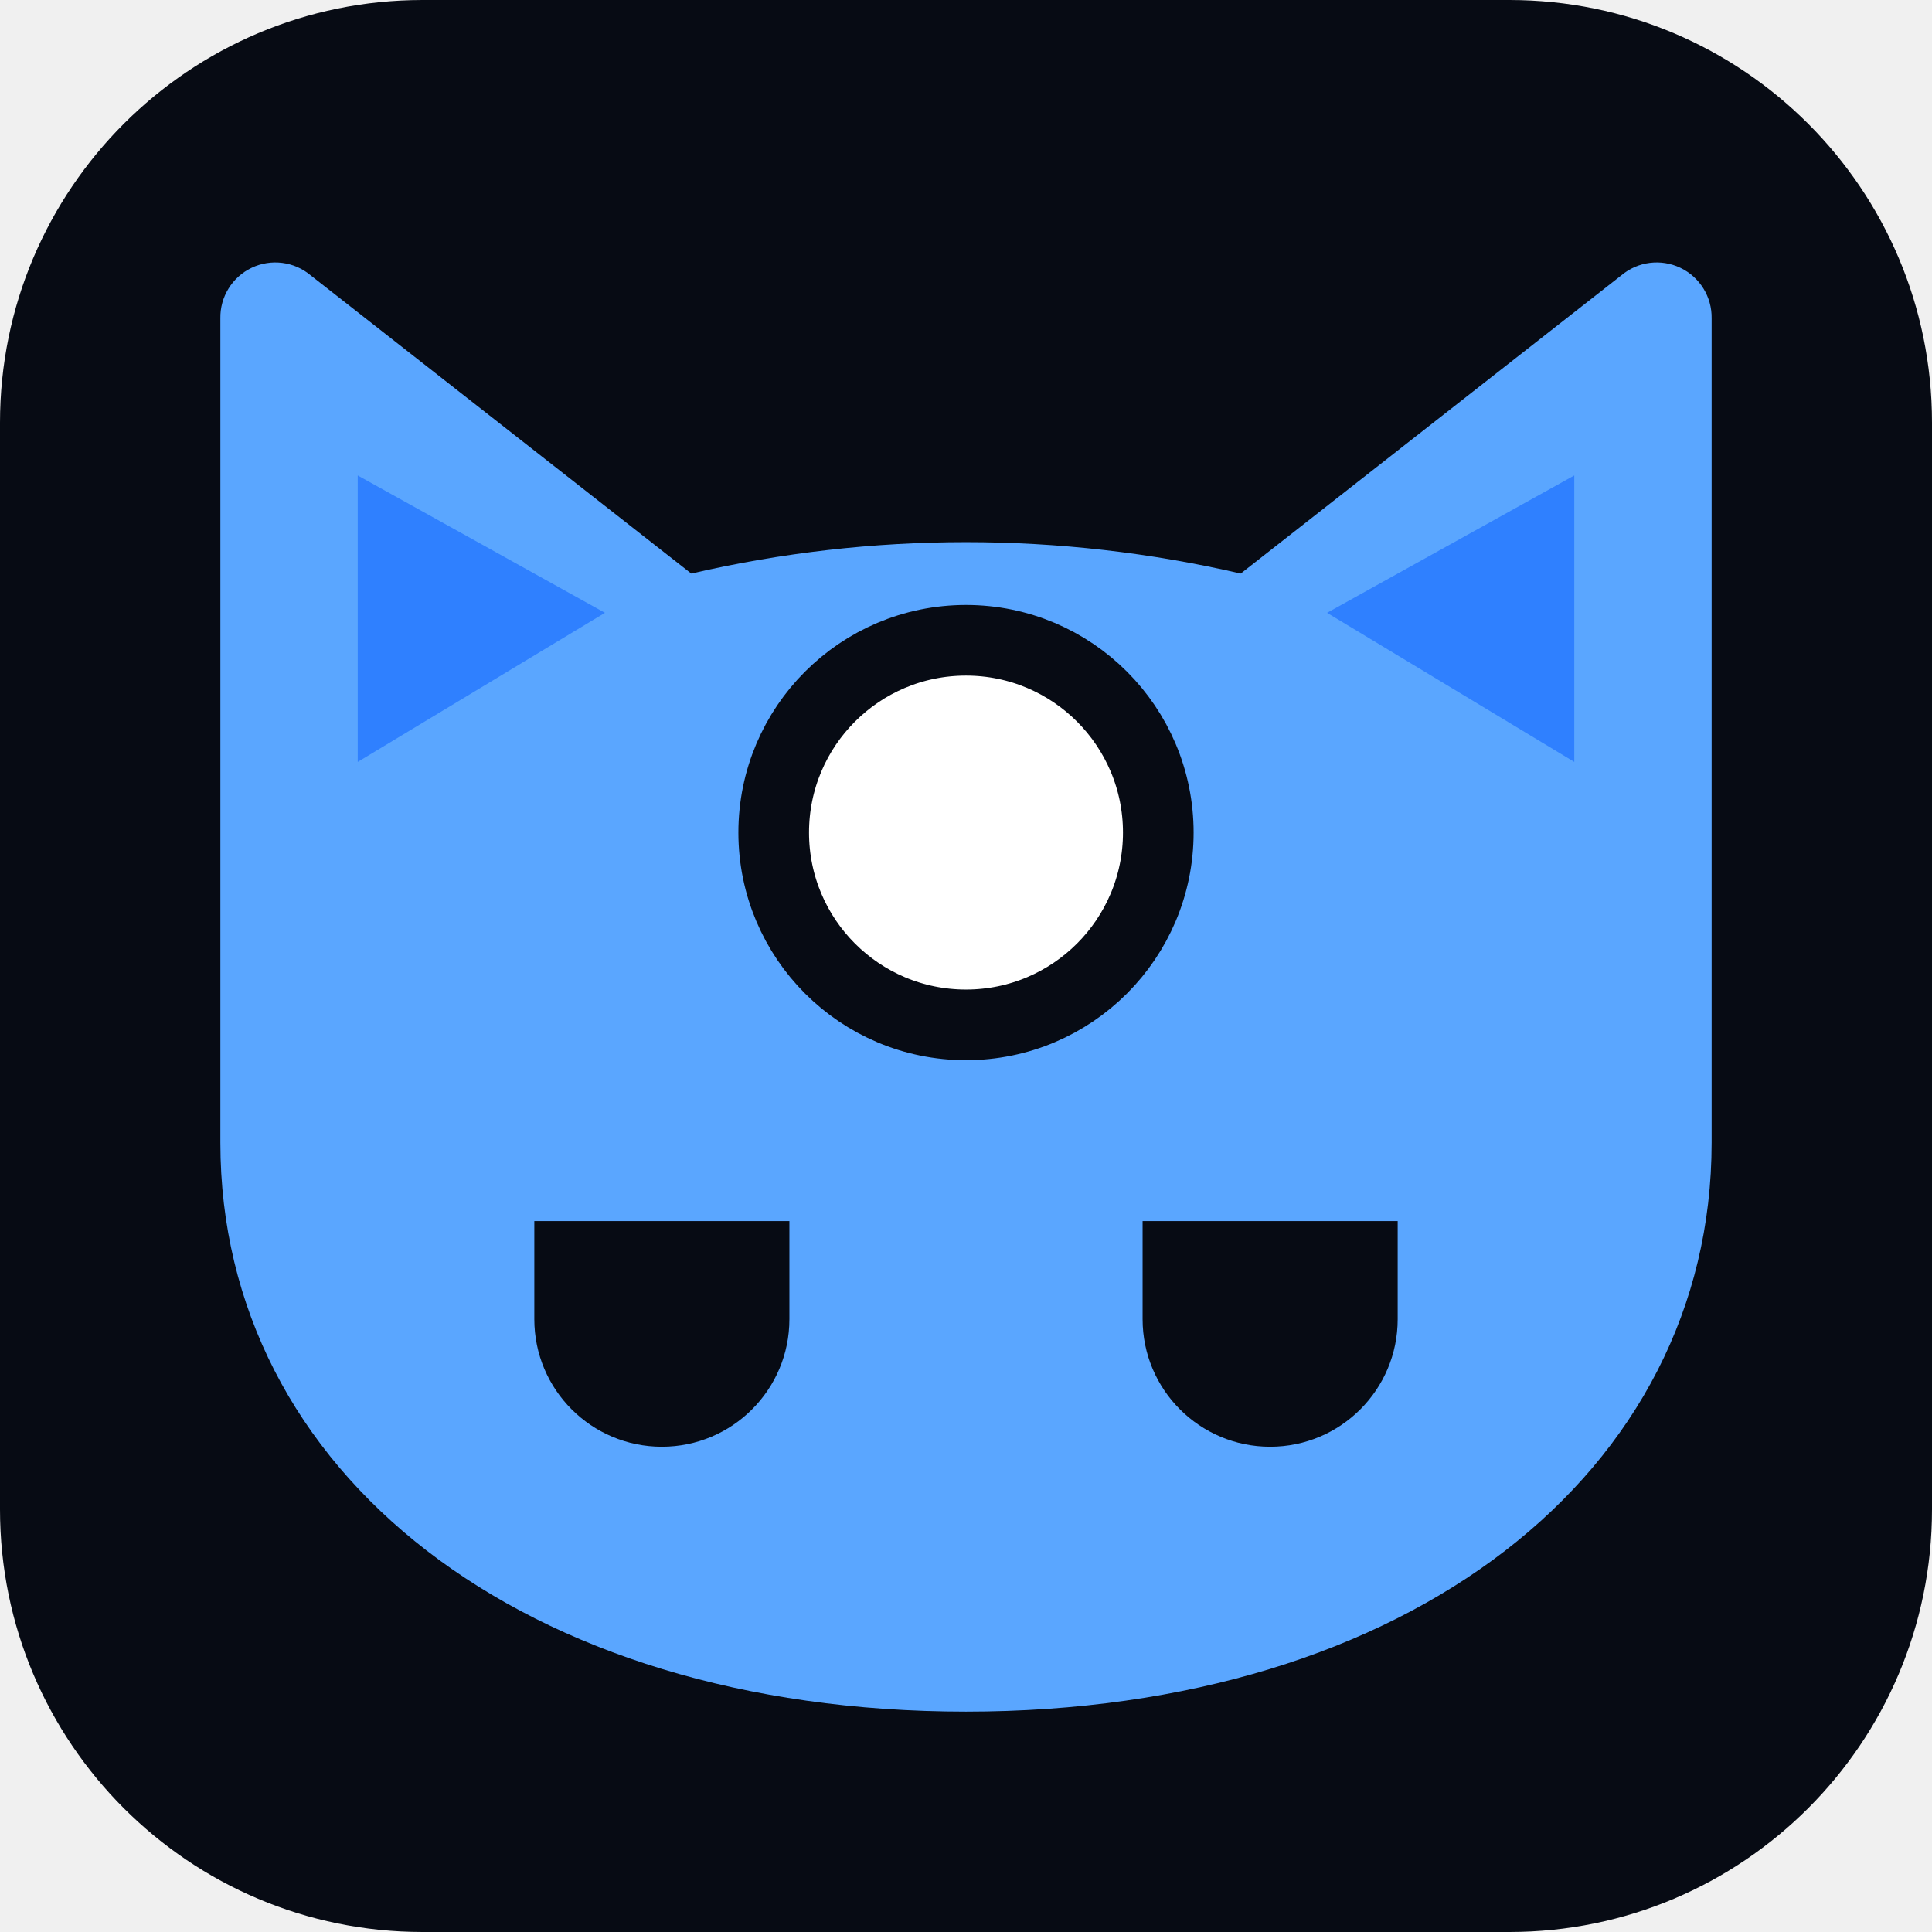
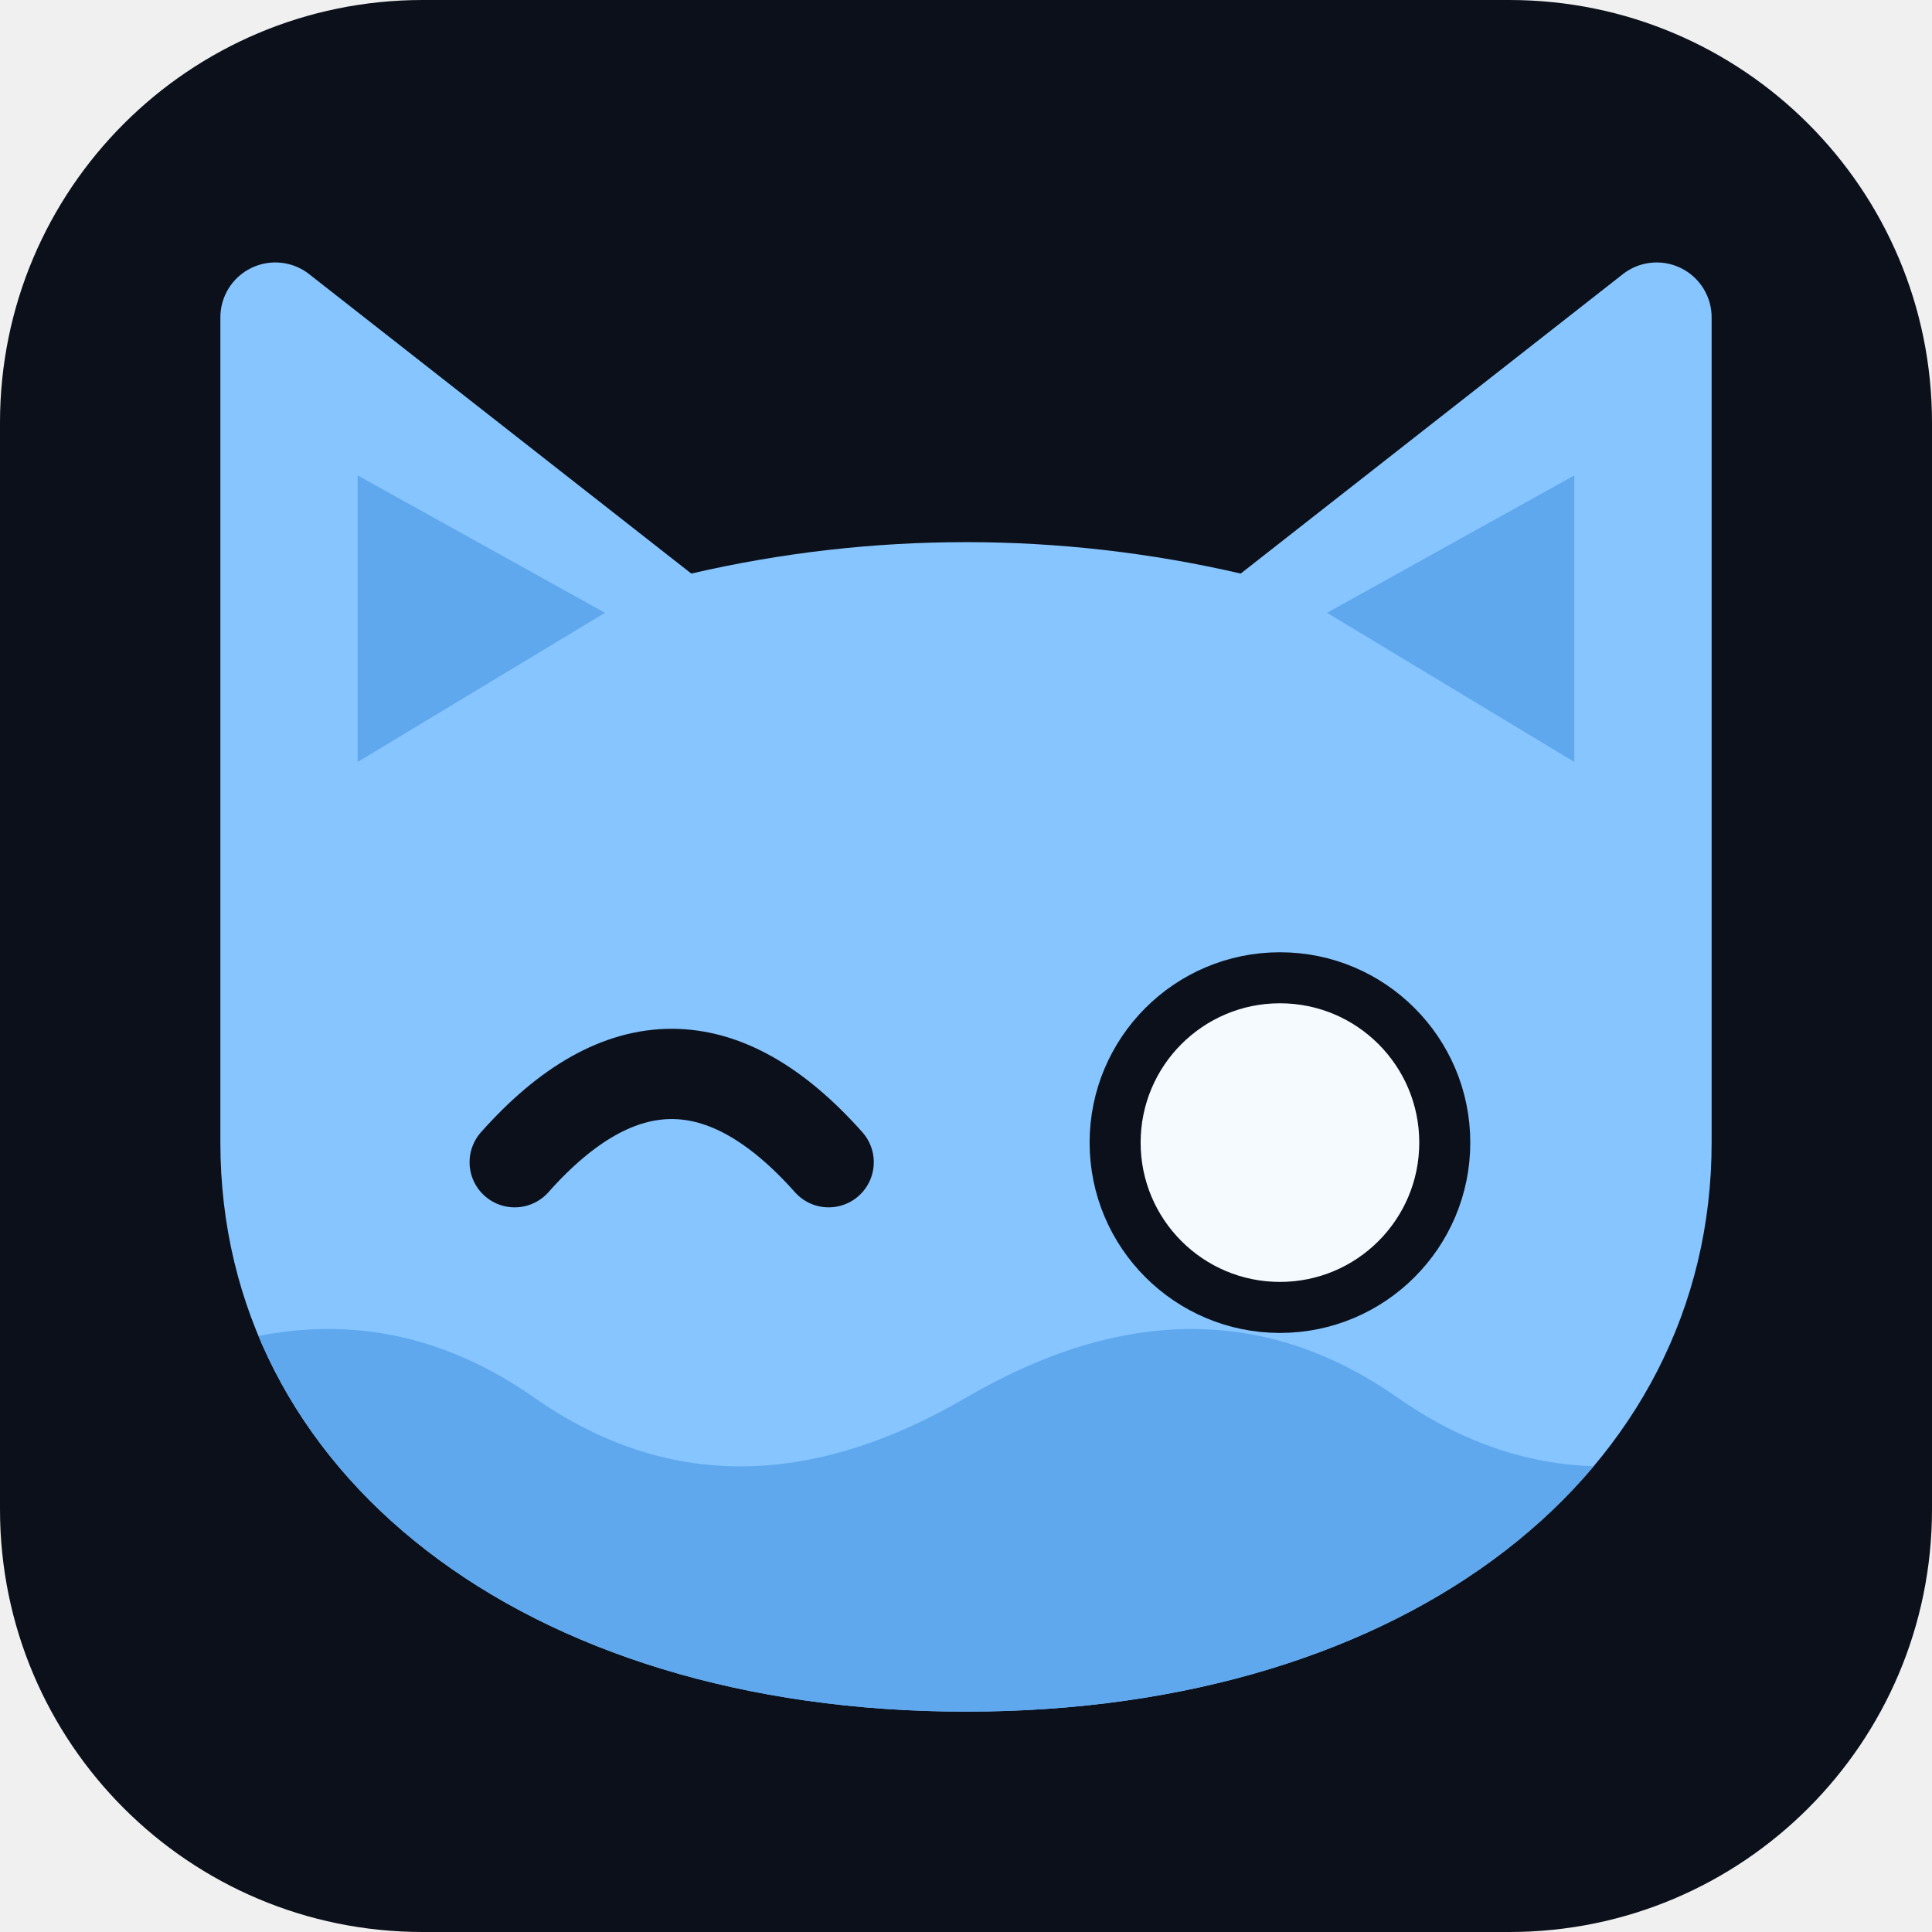
<svg xmlns="http://www.w3.org/2000/svg" viewBox="0 0 64 64" width="64" height="64">
-   <rect width="64" height="64" rx="14" fill="#070b14" />
+   <rect width="64" height="64" rx="14" fill="#0B101A" />
  <g transform="translate(-9.6 -9.6) scale(1.3)">
-     <path fill="#5aa6ff" d="M13 15.5a1.4 1.4 0 0 1 2.3-1.1L25 22a31 31 0 0 1 14 0l9.7-7.6a1.4 1.4 0 0 1 2.3 1.1v21c0 8.4-7.7 14.5-19 14.5s-19-6.1-19-14.5z" />
-     <path fill="#2f80ff" d="M16.5 19.5 22.8 23l-6.3 3.8zm31 0L41.2 23l6.3 3.8z" />
-     <circle cx="32" cy="28.6" r="4.9" fill="#fff" stroke="#070b14" stroke-width="1.8" />
-     <path fill="#070b14" d="M21 38.5h6.5v2.5a3.25 3.25 0 0 1-6.5 0zm15.5 0H43V41a3.25 3.25 0 0 1-6.5 0z" />
+     <defs>
+       <clipPath id="h">
+         <path d="M13 15.5a1.4 1.4 0 0 1 2.3-1.1L25 22a31 31 0 0 1 14 0l9.7-7.6a1.4 1.4 0 0 1 2.3 1.1v21c0 8.4-7.7 14.5-19 14.5S13 44.9 13 36.5z" />
+       </clipPath>
+     </defs>
+     <path fill="#86C5FF" d="M13 15.5a1.4 1.4 0 0 1 2.3-1.1L25 22a31 31 0 0 1 14 0l9.7-7.6a1.4 1.4 0 0 1 2.3 1.1v21c0 8.4-7.7 14.5-19 14.5S13 44.9 13 36.5z" />
+     <path fill="#5FA8EE" d="M16.5 19.5 22.8 23l-6.3 3.8zm31 0L41.2 23l6.3 3.8z" />
+     <path clip-path="url(#h)" fill="#5FA8EE" d="M10 43q6-3.5 11 0t11 0 11 0 11 0V60H10z" />
+     <path fill="none" stroke="#0B101A" stroke-width="2.3" stroke-linecap="round" d="M20.5 37q4-4.5 8 0" />
+     <circle cx="40" cy="36.5" r="4.2" fill="#F4FAFF" stroke="#0B101A" stroke-width="1.3" />
  </g>
</svg>
